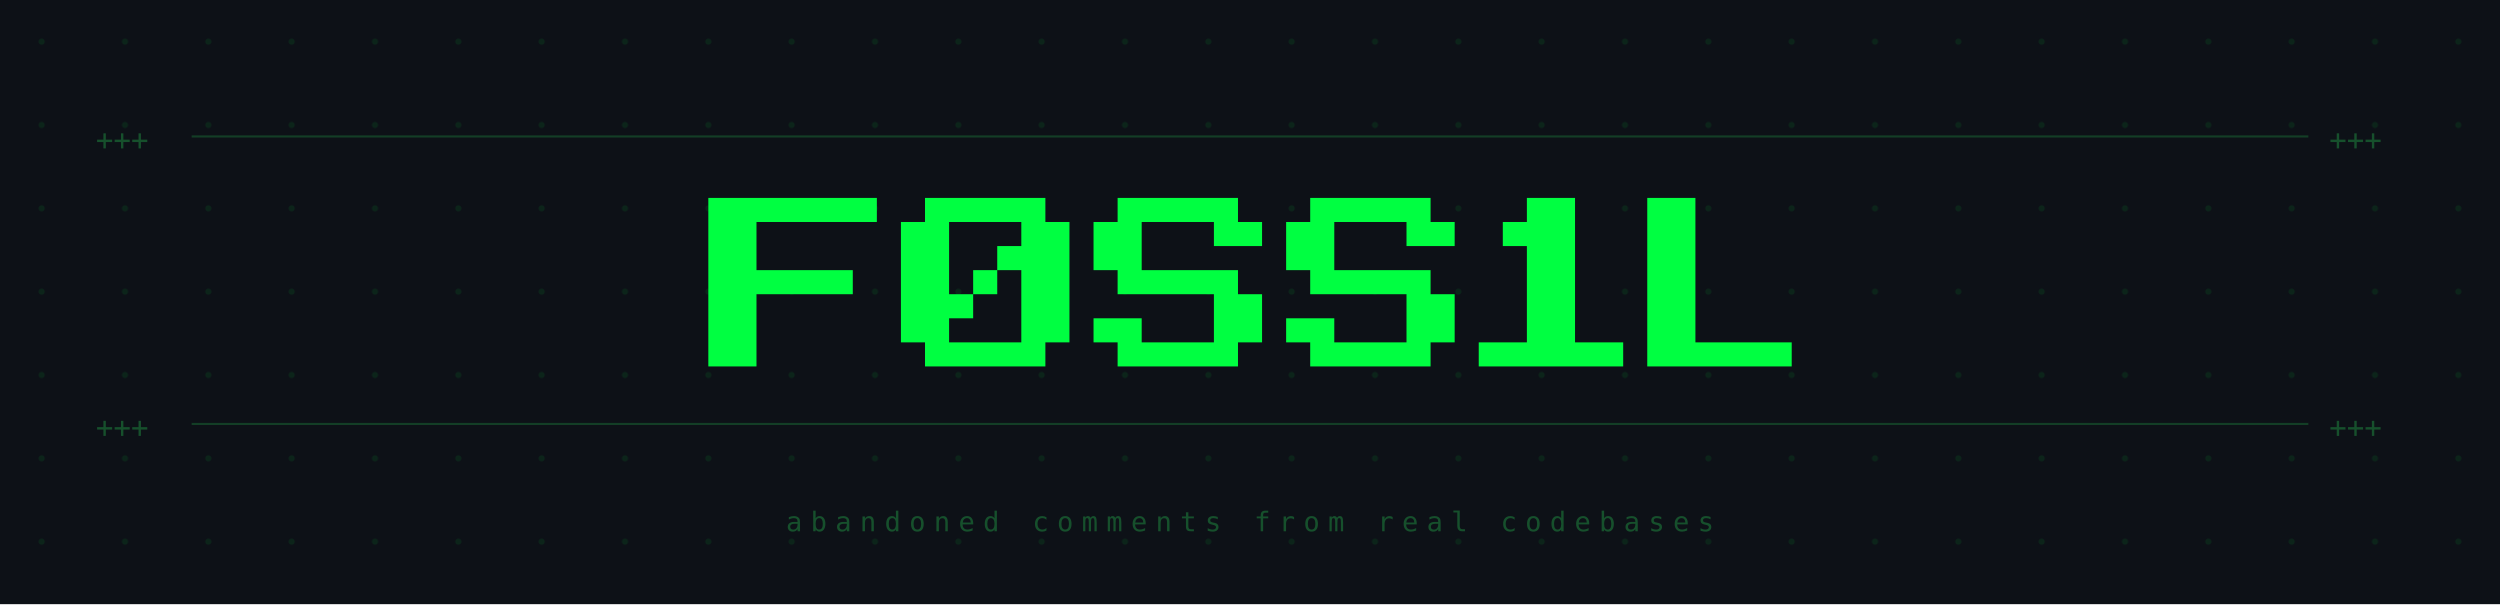
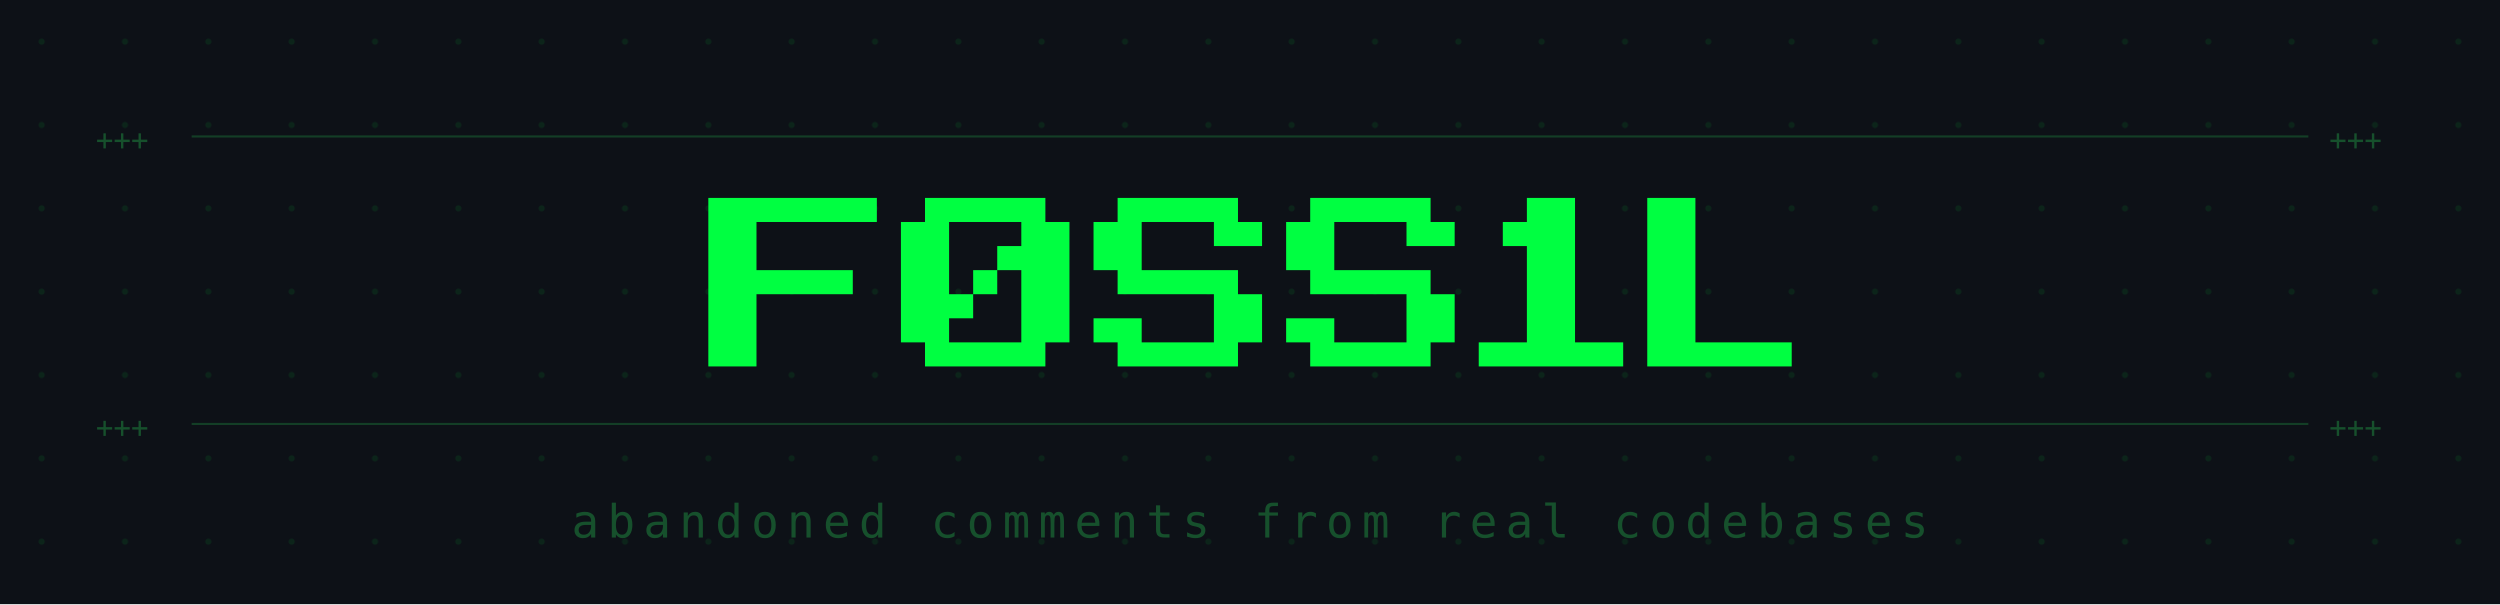
<svg xmlns="http://www.w3.org/2000/svg" viewBox="0 0 1200 290" width="1200" height="290">
  <defs>
    <pattern id="dots" x="0" y="0" width="40" height="40" patternUnits="userSpaceOnUse">
      <circle cx="20" cy="20" r="1.5" fill="#00FF41" fill-opacity="0.08" />
    </pattern>
  </defs>
  <rect width="1200" height="290" fill="#0d1117" />
  <rect width="1200" height="290" fill="url(#dots)" />
  <text x="46" y="72" font-family="monospace" font-size="14" fill="#1A6B35" opacity="0.7">+++</text>
  <rect x="92" y="65" width="1016" height="1" fill="#1A6B35" opacity="0.5" />
  <text x="1118" y="72" font-family="monospace" font-size="14" fill="#1A6B35" opacity="0.7">+++</text>
  <g transform="translate(340, 95) scale(7.704)" fill="#00FF41">
    <path d="M0,10.5V0h10.5v1.5H3v3h6v1.5H3v4.5H0Z" />
    <path d="M13.5,10.5v-1.5h-1.5V1.5h1.5V0h7.5v1.5h1.5v7.5h-1.5v1.5h-7.5ZM15,9h4.5v-4.5h-1.5v-1.5h1.5v-1.5h-4.5v4.5h1.5v1.5h-1.5v1.5ZM16.5,6v-1.5h1.5v1.5h-1.5Z" />
    <path d="M25.5,10.5v-1.5h-1.5v-1.5h3v1.5h4.5v-3h-6v-1.5h-1.5V1.5h1.5V0h7.5v1.5h1.5v1.5h-3v-1.5h-4.5v3h6v1.5h1.5v3h-1.5v1.5h-7.5Z" />
    <path d="M37.5,10.5v-1.5h-1.5v-1.5h3v1.5h4.5v-3h-6v-1.5h-1.5V1.5h1.5V0h7.5v1.5h1.5v1.5h-3v-1.5h-4.5v3h6v1.5h1.5v3h-1.5v1.5h-7.5Z" />
    <path d="M48,10.5v-1.5h3V3h-1.5v-1.5h1.5V0h3v9h3v1.5h-9Z" />
    <path d="M58.5,10.5V0h3v9h6v1.5h-9Z" />
  </g>
  <text x="46" y="210" font-family="monospace" font-size="14" fill="#1A6B35" opacity="0.7">+++</text>
  <rect x="92" y="203" width="1016" height="1" fill="#1A6B35" opacity="0.5" />
  <text x="1118" y="210" font-family="monospace" font-size="14" fill="#1A6B35" opacity="0.7">+++</text>
-   <text x="600" y="255" text-anchor="middle" font-family="monospace" font-size="13" fill="#1A6B35" letter-spacing="4" opacity="0.7">abandoned comments from real codebases</text>
+   <text x="600" y="258" text-anchor="middle" font-family="monospace" font-size="22" fill="#1A6B35" letter-spacing="4" opacity="0.7">abandoned comments from real codebases</text>
</svg>
